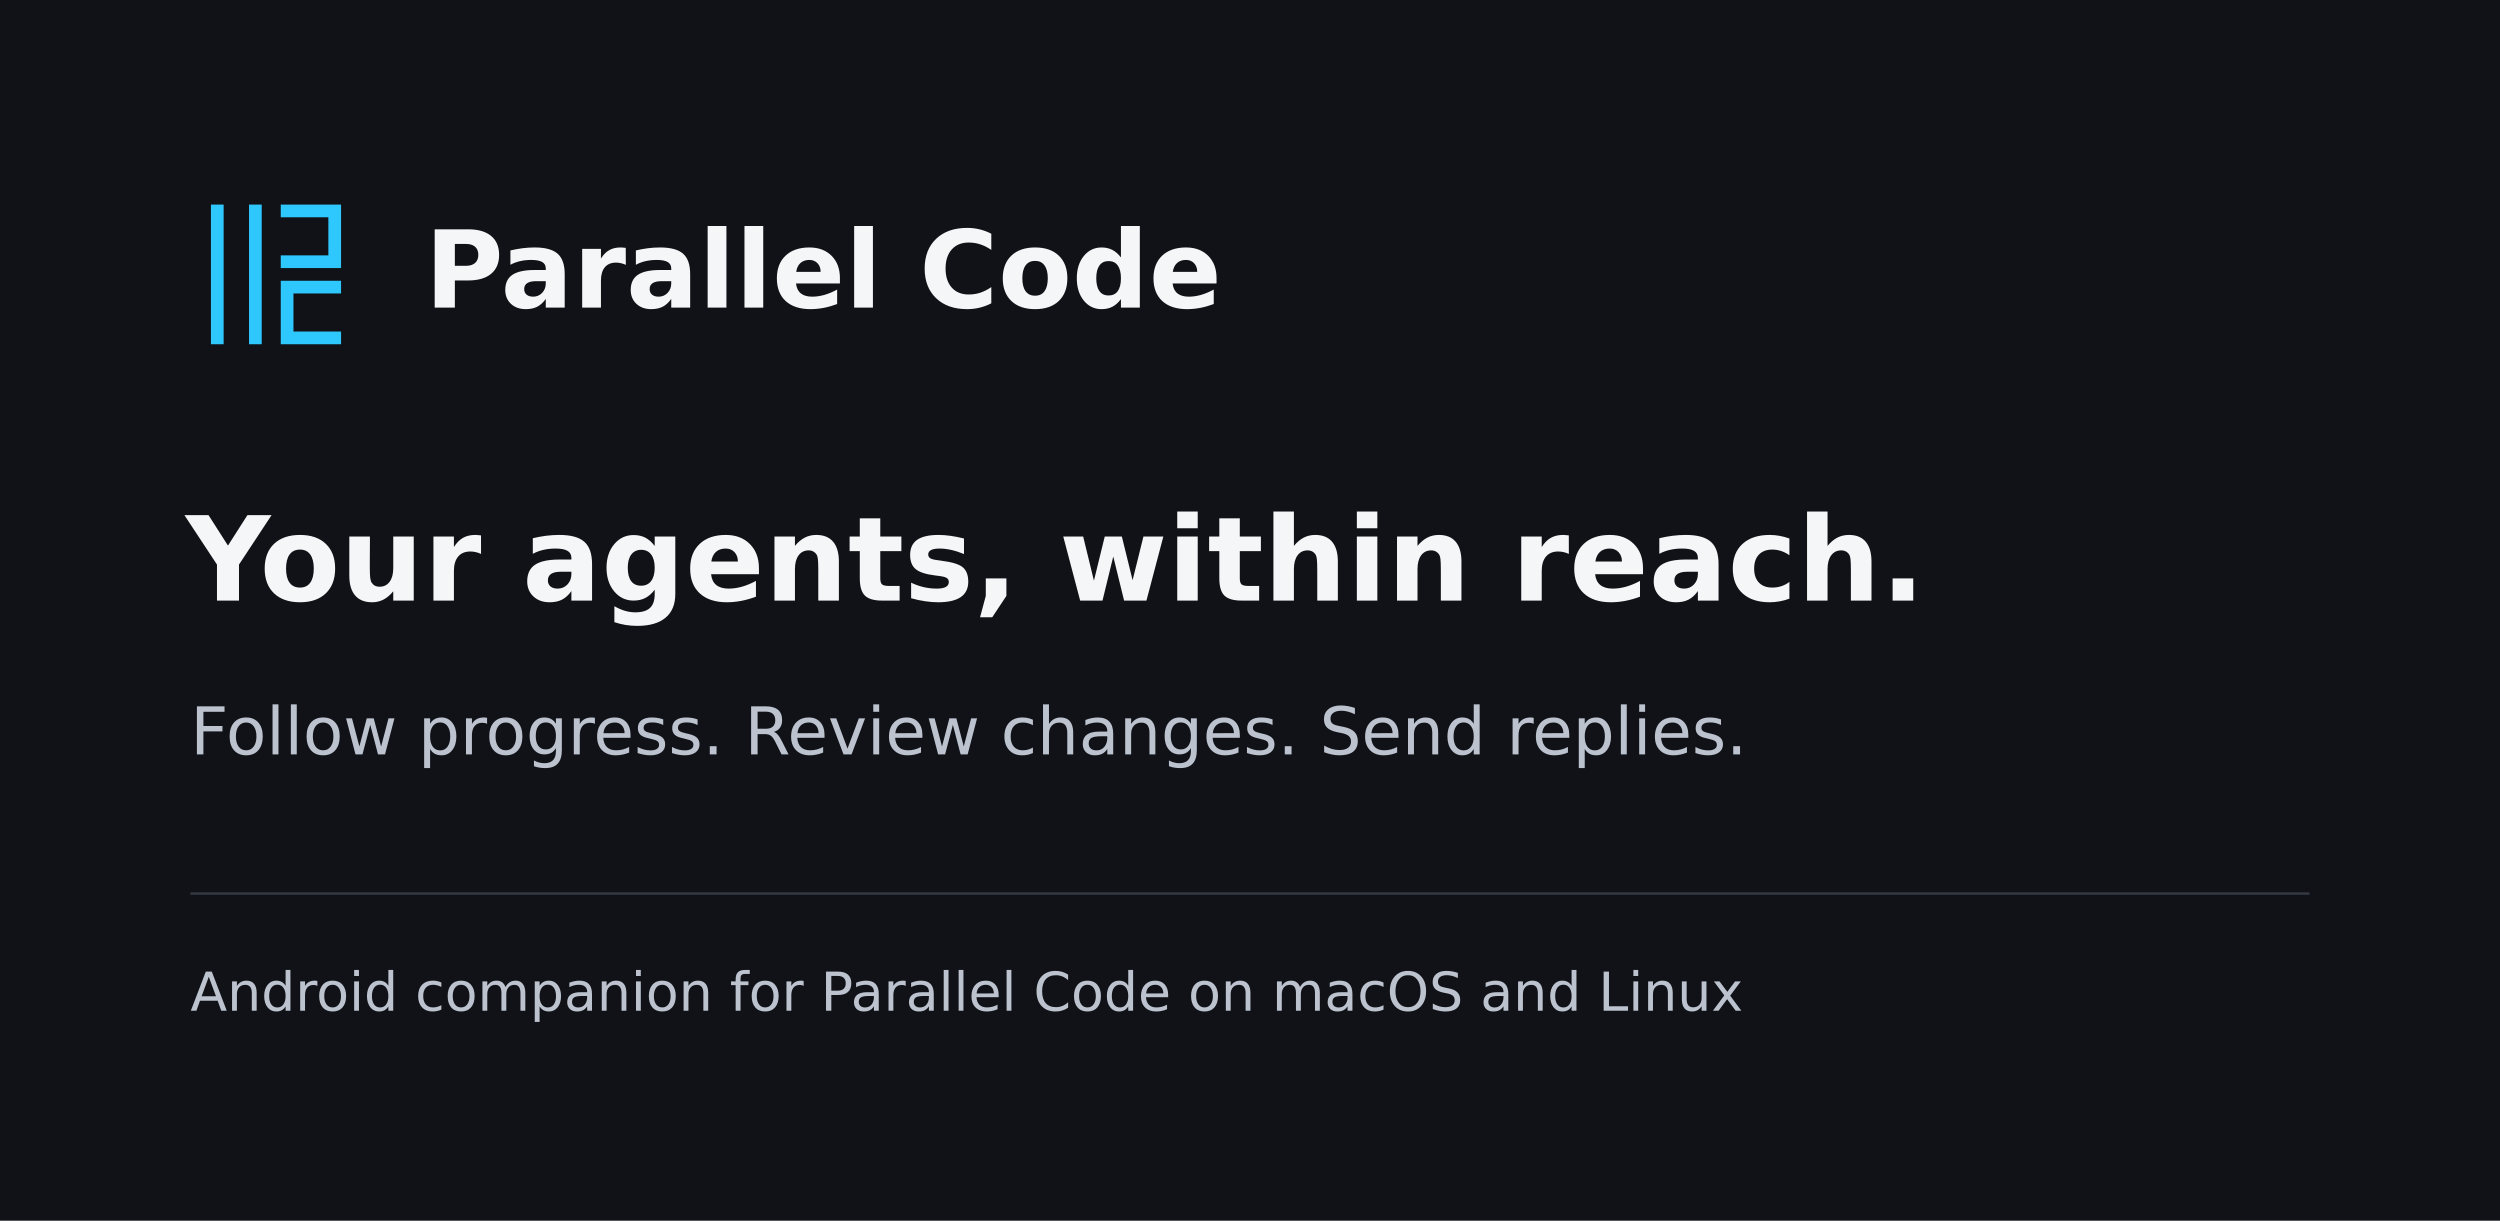
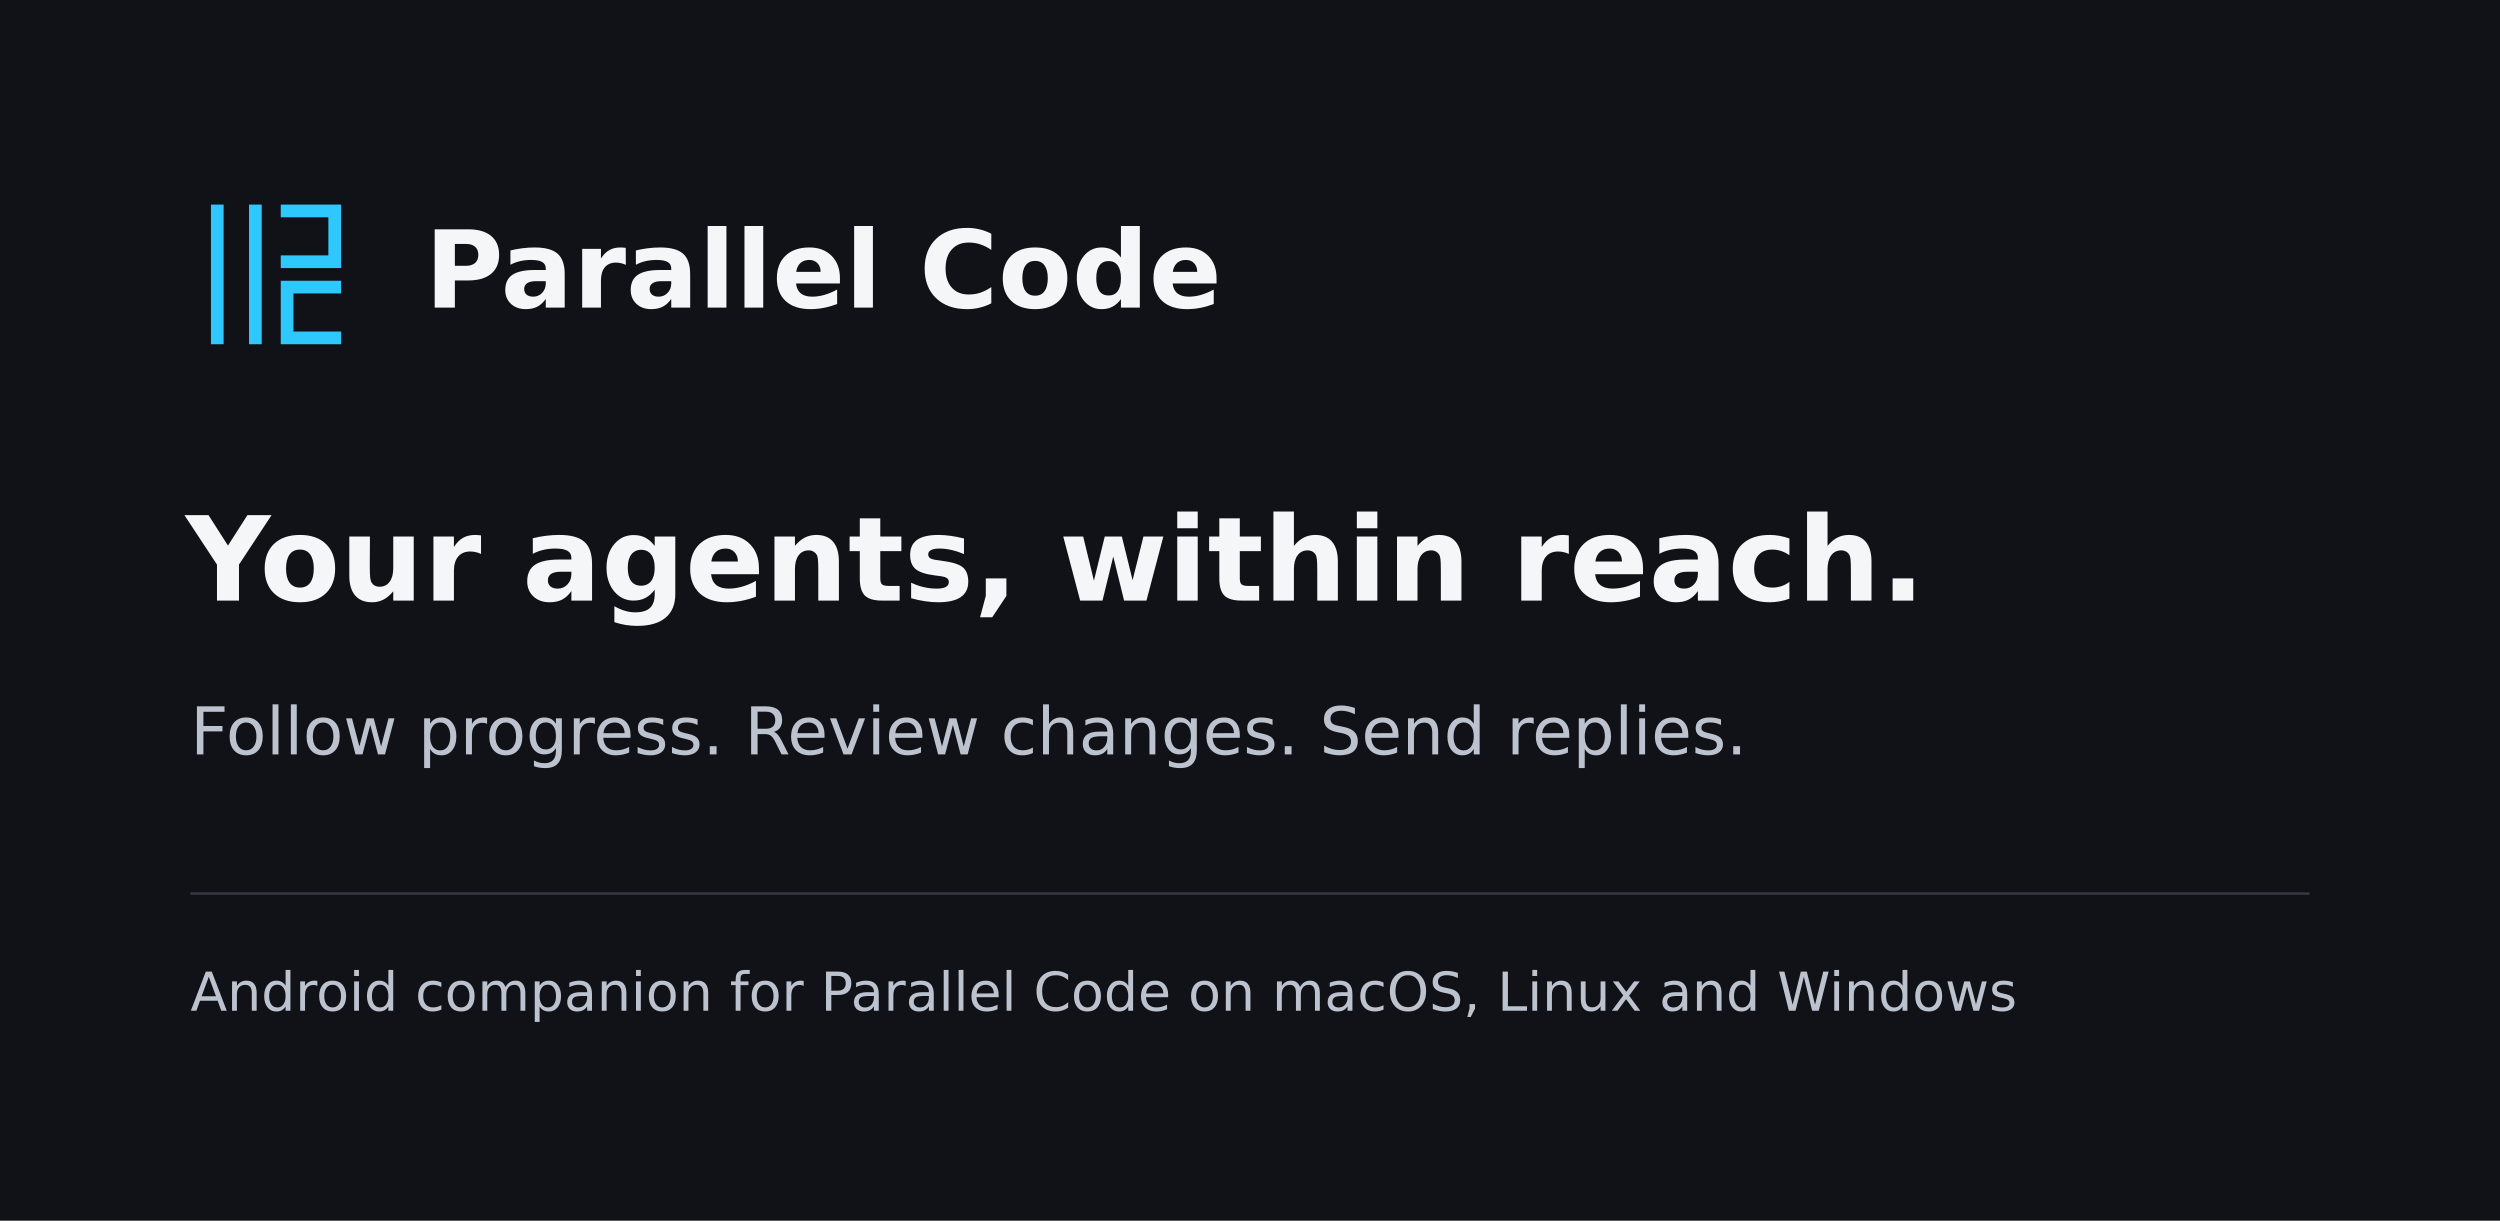
<svg xmlns="http://www.w3.org/2000/svg" width="1024" height="500" viewBox="0 0 1024 500">
  <rect width="1024" height="500" fill="#101217" />
  <g transform="translate(76 76) scale(1.3)" fill="none" stroke="#2ec8ff" stroke-width="4">
    <line x1="10" y1="6" x2="10" y2="50" />
    <line x1="22" y1="6" x2="22" y2="50" />
    <path d="M30 8 H47 V24 H30 M49 32 H32 V48 H49" />
  </g>
  <text x="174" y="126" fill="#f5f6f7" font-family="DejaVu Sans, sans-serif" font-size="44" font-weight="bold">Parallel Code</text>
  <text x="76" y="246" fill="#f5f6f7" font-family="DejaVu Sans, sans-serif" font-size="48" font-weight="bold">Your agents, within reach.</text>
  <text x="78" y="309" fill="#bcc3cf" font-family="DejaVu Sans, sans-serif" font-size="27">Follow progress. Review changes. Send replies.</text>
  <path d="M78 366 H946" stroke="#343943" />
-   <text x="78" y="414" fill="#bcc3cf" font-family="DejaVu Sans, sans-serif" font-size="22">Android companion for Parallel Code on macOS and Linux</text>
+   <text x="78" y="414" fill="#bcc3cf" font-family="DejaVu Sans, sans-serif" font-size="22">Android companion for Parallel Code on macOS, Linux and Windows</text>
</svg>
